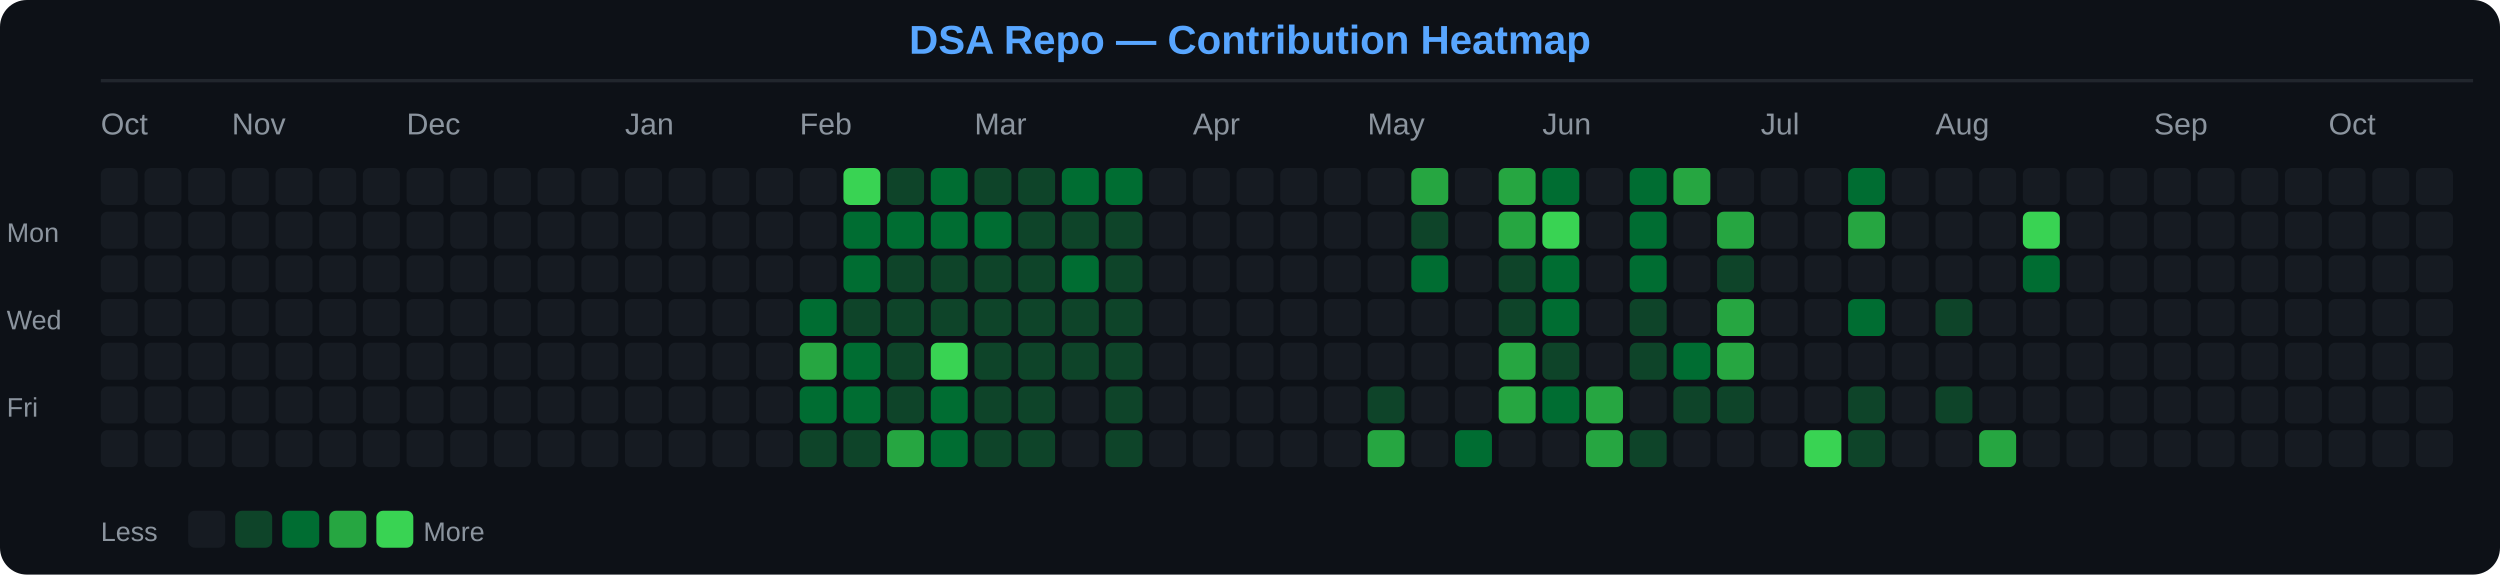
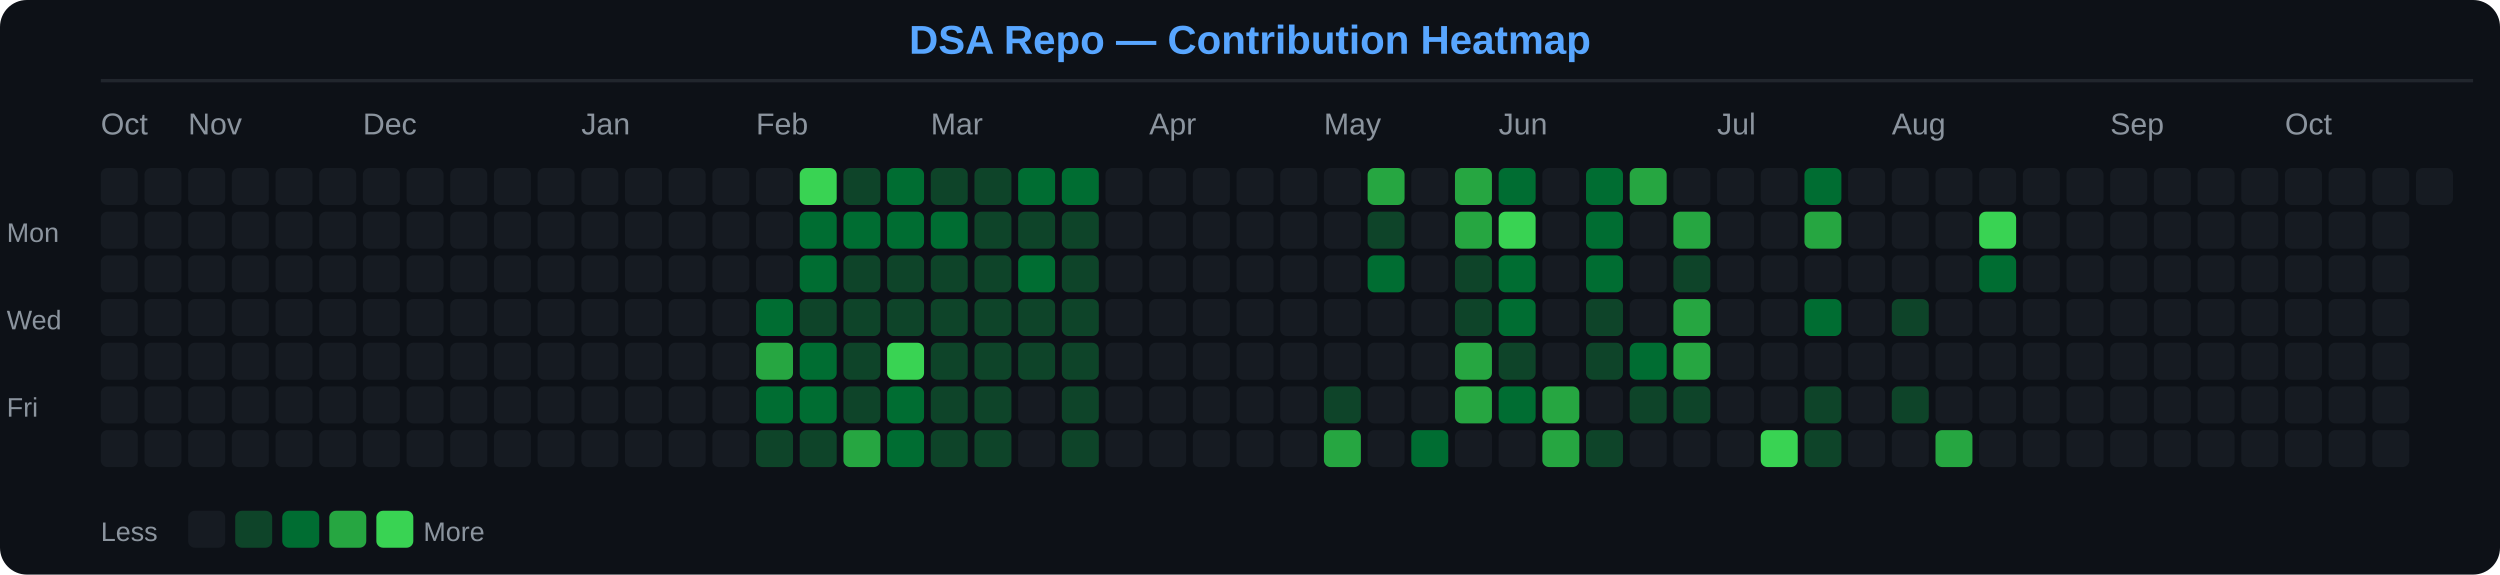
<svg xmlns="http://www.w3.org/2000/svg" width="744" height="171" viewBox="0 0 744 171">
  <rect width="744" height="171" fill="#0d1117" rx="8" />
  <text x="372" y="16" fill="#58a6ff" font-family="Arial,sans-serif" font-size="12" text-anchor="middle" font-weight="bold">DSA Repo — Contribution Heatmap</text>
  <line x1="30" y1="24" x2="736" y2="24" stroke="#21262d" stroke-width="1" />
  <text x="2" y="72" fill="#8b949e" font-family="Arial,sans-serif" font-size="8">Mon</text>
  <text x="2" y="98" fill="#8b949e" font-family="Arial,sans-serif" font-size="8">Wed</text>
  <text x="2" y="124" fill="#8b949e" font-family="Arial,sans-serif" font-size="8">Fri</text>
  <text x="30" y="40" fill="#8b949e" font-family="Arial,sans-serif" font-size="9">Oct</text>
  <rect x="30" y="50" width="11" height="11" rx="2" fill="#161b22" />
  <rect x="30" y="63" width="11" height="11" rx="2" fill="#161b22" />
  <rect x="30" y="76" width="11" height="11" rx="2" fill="#161b22" />
  <rect x="30" y="89" width="11" height="11" rx="2" fill="#161b22" />
  <rect x="30" y="102" width="11" height="11" rx="2" fill="#161b22" />
  <rect x="30" y="115" width="11" height="11" rx="2" fill="#161b22" />
  <rect x="30" y="128" width="11" height="11" rx="2" fill="#161b22" />
  <rect x="43" y="50" width="11" height="11" rx="2" fill="#161b22" />
  <rect x="43" y="63" width="11" height="11" rx="2" fill="#161b22" />
  <rect x="43" y="76" width="11" height="11" rx="2" fill="#161b22" />
  <rect x="43" y="89" width="11" height="11" rx="2" fill="#161b22" />
  <rect x="43" y="102" width="11" height="11" rx="2" fill="#161b22" />
  <rect x="43" y="115" width="11" height="11" rx="2" fill="#161b22" />
  <rect x="43" y="128" width="11" height="11" rx="2" fill="#161b22" />
+   <text x="56" y="40" fill="#8b949e" font-family="Arial,sans-serif" font-size="9">Nov</text>
  <rect x="56" y="50" width="11" height="11" rx="2" fill="#161b22" />
  <rect x="56" y="63" width="11" height="11" rx="2" fill="#161b22" />
  <rect x="56" y="76" width="11" height="11" rx="2" fill="#161b22" />
  <rect x="56" y="89" width="11" height="11" rx="2" fill="#161b22" />
  <rect x="56" y="102" width="11" height="11" rx="2" fill="#161b22" />
  <rect x="56" y="115" width="11" height="11" rx="2" fill="#161b22" />
  <rect x="56" y="128" width="11" height="11" rx="2" fill="#161b22" />
-   <text x="69" y="40" fill="#8b949e" font-family="Arial,sans-serif" font-size="9">Nov</text>
  <rect x="69" y="50" width="11" height="11" rx="2" fill="#161b22" />
  <rect x="69" y="63" width="11" height="11" rx="2" fill="#161b22" />
  <rect x="69" y="76" width="11" height="11" rx="2" fill="#161b22" />
  <rect x="69" y="89" width="11" height="11" rx="2" fill="#161b22" />
  <rect x="69" y="102" width="11" height="11" rx="2" fill="#161b22" />
  <rect x="69" y="115" width="11" height="11" rx="2" fill="#161b22" />
  <rect x="69" y="128" width="11" height="11" rx="2" fill="#161b22" />
  <rect x="82" y="50" width="11" height="11" rx="2" fill="#161b22" />
  <rect x="82" y="63" width="11" height="11" rx="2" fill="#161b22" />
  <rect x="82" y="76" width="11" height="11" rx="2" fill="#161b22" />
  <rect x="82" y="89" width="11" height="11" rx="2" fill="#161b22" />
  <rect x="82" y="102" width="11" height="11" rx="2" fill="#161b22" />
  <rect x="82" y="115" width="11" height="11" rx="2" fill="#161b22" />
  <rect x="82" y="128" width="11" height="11" rx="2" fill="#161b22" />
  <rect x="95" y="50" width="11" height="11" rx="2" fill="#161b22" />
  <rect x="95" y="63" width="11" height="11" rx="2" fill="#161b22" />
  <rect x="95" y="76" width="11" height="11" rx="2" fill="#161b22" />
  <rect x="95" y="89" width="11" height="11" rx="2" fill="#161b22" />
  <rect x="95" y="102" width="11" height="11" rx="2" fill="#161b22" />
  <rect x="95" y="115" width="11" height="11" rx="2" fill="#161b22" />
  <rect x="95" y="128" width="11" height="11" rx="2" fill="#161b22" />
+   <text x="108" y="40" fill="#8b949e" font-family="Arial,sans-serif" font-size="9">Dec</text>
  <rect x="108" y="50" width="11" height="11" rx="2" fill="#161b22" />
  <rect x="108" y="63" width="11" height="11" rx="2" fill="#161b22" />
  <rect x="108" y="76" width="11" height="11" rx="2" fill="#161b22" />
  <rect x="108" y="89" width="11" height="11" rx="2" fill="#161b22" />
  <rect x="108" y="102" width="11" height="11" rx="2" fill="#161b22" />
  <rect x="108" y="115" width="11" height="11" rx="2" fill="#161b22" />
  <rect x="108" y="128" width="11" height="11" rx="2" fill="#161b22" />
-   <text x="121" y="40" fill="#8b949e" font-family="Arial,sans-serif" font-size="9">Dec</text>
  <rect x="121" y="50" width="11" height="11" rx="2" fill="#161b22" />
  <rect x="121" y="63" width="11" height="11" rx="2" fill="#161b22" />
  <rect x="121" y="76" width="11" height="11" rx="2" fill="#161b22" />
  <rect x="121" y="89" width="11" height="11" rx="2" fill="#161b22" />
  <rect x="121" y="102" width="11" height="11" rx="2" fill="#161b22" />
  <rect x="121" y="115" width="11" height="11" rx="2" fill="#161b22" />
  <rect x="121" y="128" width="11" height="11" rx="2" fill="#161b22" />
  <rect x="134" y="50" width="11" height="11" rx="2" fill="#161b22" />
  <rect x="134" y="63" width="11" height="11" rx="2" fill="#161b22" />
  <rect x="134" y="76" width="11" height="11" rx="2" fill="#161b22" />
  <rect x="134" y="89" width="11" height="11" rx="2" fill="#161b22" />
  <rect x="134" y="102" width="11" height="11" rx="2" fill="#161b22" />
  <rect x="134" y="115" width="11" height="11" rx="2" fill="#161b22" />
  <rect x="134" y="128" width="11" height="11" rx="2" fill="#161b22" />
  <rect x="147" y="50" width="11" height="11" rx="2" fill="#161b22" />
  <rect x="147" y="63" width="11" height="11" rx="2" fill="#161b22" />
  <rect x="147" y="76" width="11" height="11" rx="2" fill="#161b22" />
  <rect x="147" y="89" width="11" height="11" rx="2" fill="#161b22" />
  <rect x="147" y="102" width="11" height="11" rx="2" fill="#161b22" />
  <rect x="147" y="115" width="11" height="11" rx="2" fill="#161b22" />
  <rect x="147" y="128" width="11" height="11" rx="2" fill="#161b22" />
  <rect x="160" y="50" width="11" height="11" rx="2" fill="#161b22" />
  <rect x="160" y="63" width="11" height="11" rx="2" fill="#161b22" />
  <rect x="160" y="76" width="11" height="11" rx="2" fill="#161b22" />
  <rect x="160" y="89" width="11" height="11" rx="2" fill="#161b22" />
  <rect x="160" y="102" width="11" height="11" rx="2" fill="#161b22" />
  <rect x="160" y="115" width="11" height="11" rx="2" fill="#161b22" />
  <rect x="160" y="128" width="11" height="11" rx="2" fill="#161b22" />
+   <text x="173" y="40" fill="#8b949e" font-family="Arial,sans-serif" font-size="9">Jan</text>
  <rect x="173" y="50" width="11" height="11" rx="2" fill="#161b22" />
  <rect x="173" y="63" width="11" height="11" rx="2" fill="#161b22" />
  <rect x="173" y="76" width="11" height="11" rx="2" fill="#161b22" />
  <rect x="173" y="89" width="11" height="11" rx="2" fill="#161b22" />
  <rect x="173" y="102" width="11" height="11" rx="2" fill="#161b22" />
  <rect x="173" y="115" width="11" height="11" rx="2" fill="#161b22" />
  <rect x="173" y="128" width="11" height="11" rx="2" fill="#161b22" />
-   <text x="186" y="40" fill="#8b949e" font-family="Arial,sans-serif" font-size="9">Jan</text>
  <rect x="186" y="50" width="11" height="11" rx="2" fill="#161b22" />
  <rect x="186" y="63" width="11" height="11" rx="2" fill="#161b22" />
  <rect x="186" y="76" width="11" height="11" rx="2" fill="#161b22" />
  <rect x="186" y="89" width="11" height="11" rx="2" fill="#161b22" />
  <rect x="186" y="102" width="11" height="11" rx="2" fill="#161b22" />
  <rect x="186" y="115" width="11" height="11" rx="2" fill="#161b22" />
  <rect x="186" y="128" width="11" height="11" rx="2" fill="#161b22" />
  <rect x="199" y="50" width="11" height="11" rx="2" fill="#161b22" />
  <rect x="199" y="63" width="11" height="11" rx="2" fill="#161b22" />
  <rect x="199" y="76" width="11" height="11" rx="2" fill="#161b22" />
  <rect x="199" y="89" width="11" height="11" rx="2" fill="#161b22" />
  <rect x="199" y="102" width="11" height="11" rx="2" fill="#161b22" />
  <rect x="199" y="115" width="11" height="11" rx="2" fill="#161b22" />
  <rect x="199" y="128" width="11" height="11" rx="2" fill="#161b22" />
  <rect x="212" y="50" width="11" height="11" rx="2" fill="#161b22" />
  <rect x="212" y="63" width="11" height="11" rx="2" fill="#161b22" />
  <rect x="212" y="76" width="11" height="11" rx="2" fill="#161b22" />
  <rect x="212" y="89" width="11" height="11" rx="2" fill="#161b22" />
  <rect x="212" y="102" width="11" height="11" rx="2" fill="#161b22" />
  <rect x="212" y="115" width="11" height="11" rx="2" fill="#161b22" />
  <rect x="212" y="128" width="11" height="11" rx="2" fill="#161b22" />
+   <text x="225" y="40" fill="#8b949e" font-family="Arial,sans-serif" font-size="9">Feb</text>
  <rect x="225" y="50" width="11" height="11" rx="2" fill="#161b22" />
  <rect x="225" y="63" width="11" height="11" rx="2" fill="#161b22" />
  <rect x="225" y="76" width="11" height="11" rx="2" fill="#161b22" />
-   <rect x="225" y="89" width="11" height="11" rx="2" fill="#161b22" />
-   <rect x="225" y="102" width="11" height="11" rx="2" fill="#161b22" />
-   <rect x="225" y="115" width="11" height="11" rx="2" fill="#161b22" />
-   <rect x="225" y="128" width="11" height="11" rx="2" fill="#161b22" />
-   <text x="238" y="40" fill="#8b949e" font-family="Arial,sans-serif" font-size="9">Feb</text>
-   <rect x="238" y="50" width="11" height="11" rx="2" fill="#161b22" />
-   <rect x="238" y="63" width="11" height="11" rx="2" fill="#161b22" />
-   <rect x="238" y="76" width="11" height="11" rx="2" fill="#161b22" />
-   <rect x="238" y="89" width="11" height="11" rx="2" fill="#006d32" />
-   <rect x="238" y="102" width="11" height="11" rx="2" fill="#26a641" />
+   <rect x="225" y="89" width="11" height="11" rx="2" fill="#006d32" />
+   <rect x="225" y="102" width="11" height="11" rx="2" fill="#26a641" />
+   <rect x="225" y="115" width="11" height="11" rx="2" fill="#006d32" />
+   <rect x="225" y="128" width="11" height="11" rx="2" fill="#0e4429" />
+   <rect x="238" y="50" width="11" height="11" rx="2" fill="#39d353" />
+   <rect x="238" y="63" width="11" height="11" rx="2" fill="#006d32" />
+   <rect x="238" y="76" width="11" height="11" rx="2" fill="#006d32" />
+   <rect x="238" y="89" width="11" height="11" rx="2" fill="#0e4429" />
+   <rect x="238" y="102" width="11" height="11" rx="2" fill="#006d32" />
  <rect x="238" y="115" width="11" height="11" rx="2" fill="#006d32" />
  <rect x="238" y="128" width="11" height="11" rx="2" fill="#0e4429" />
-   <rect x="251" y="50" width="11" height="11" rx="2" fill="#39d353" />
+   <rect x="251" y="50" width="11" height="11" rx="2" fill="#0e4429" />
  <rect x="251" y="63" width="11" height="11" rx="2" fill="#006d32" />
-   <rect x="251" y="76" width="11" height="11" rx="2" fill="#006d32" />
+   <rect x="251" y="76" width="11" height="11" rx="2" fill="#0e4429" />
  <rect x="251" y="89" width="11" height="11" rx="2" fill="#0e4429" />
-   <rect x="251" y="102" width="11" height="11" rx="2" fill="#006d32" />
-   <rect x="251" y="115" width="11" height="11" rx="2" fill="#006d32" />
-   <rect x="251" y="128" width="11" height="11" rx="2" fill="#0e4429" />
-   <rect x="264" y="50" width="11" height="11" rx="2" fill="#0e4429" />
+   <rect x="251" y="102" width="11" height="11" rx="2" fill="#0e4429" />
+   <rect x="251" y="115" width="11" height="11" rx="2" fill="#0e4429" />
+   <rect x="251" y="128" width="11" height="11" rx="2" fill="#26a641" />
+   <rect x="264" y="50" width="11" height="11" rx="2" fill="#006d32" />
  <rect x="264" y="63" width="11" height="11" rx="2" fill="#006d32" />
  <rect x="264" y="76" width="11" height="11" rx="2" fill="#0e4429" />
  <rect x="264" y="89" width="11" height="11" rx="2" fill="#0e4429" />
-   <rect x="264" y="102" width="11" height="11" rx="2" fill="#0e4429" />
-   <rect x="264" y="115" width="11" height="11" rx="2" fill="#0e4429" />
-   <rect x="264" y="128" width="11" height="11" rx="2" fill="#26a641" />
-   <rect x="277" y="50" width="11" height="11" rx="2" fill="#006d32" />
+   <rect x="264" y="102" width="11" height="11" rx="2" fill="#39d353" />
+   <rect x="264" y="115" width="11" height="11" rx="2" fill="#006d32" />
+   <rect x="264" y="128" width="11" height="11" rx="2" fill="#006d32" />
+   <text x="277" y="40" fill="#8b949e" font-family="Arial,sans-serif" font-size="9">Mar</text>
+   <rect x="277" y="50" width="11" height="11" rx="2" fill="#0e4429" />
  <rect x="277" y="63" width="11" height="11" rx="2" fill="#006d32" />
  <rect x="277" y="76" width="11" height="11" rx="2" fill="#0e4429" />
  <rect x="277" y="89" width="11" height="11" rx="2" fill="#0e4429" />
-   <rect x="277" y="102" width="11" height="11" rx="2" fill="#39d353" />
-   <rect x="277" y="115" width="11" height="11" rx="2" fill="#006d32" />
-   <rect x="277" y="128" width="11" height="11" rx="2" fill="#006d32" />
-   <text x="290" y="40" fill="#8b949e" font-family="Arial,sans-serif" font-size="9">Mar</text>
+   <rect x="277" y="102" width="11" height="11" rx="2" fill="#0e4429" />
+   <rect x="277" y="115" width="11" height="11" rx="2" fill="#0e4429" />
+   <rect x="277" y="128" width="11" height="11" rx="2" fill="#0e4429" />
  <rect x="290" y="50" width="11" height="11" rx="2" fill="#0e4429" />
-   <rect x="290" y="63" width="11" height="11" rx="2" fill="#006d32" />
+   <rect x="290" y="63" width="11" height="11" rx="2" fill="#0e4429" />
  <rect x="290" y="76" width="11" height="11" rx="2" fill="#0e4429" />
  <rect x="290" y="89" width="11" height="11" rx="2" fill="#0e4429" />
  <rect x="290" y="102" width="11" height="11" rx="2" fill="#0e4429" />
  <rect x="290" y="115" width="11" height="11" rx="2" fill="#0e4429" />
  <rect x="290" y="128" width="11" height="11" rx="2" fill="#0e4429" />
-   <rect x="303" y="50" width="11" height="11" rx="2" fill="#0e4429" />
+   <rect x="303" y="50" width="11" height="11" rx="2" fill="#006d32" />
  <rect x="303" y="63" width="11" height="11" rx="2" fill="#0e4429" />
-   <rect x="303" y="76" width="11" height="11" rx="2" fill="#0e4429" />
+   <rect x="303" y="76" width="11" height="11" rx="2" fill="#006d32" />
  <rect x="303" y="89" width="11" height="11" rx="2" fill="#0e4429" />
  <rect x="303" y="102" width="11" height="11" rx="2" fill="#0e4429" />
-   <rect x="303" y="115" width="11" height="11" rx="2" fill="#0e4429" />
-   <rect x="303" y="128" width="11" height="11" rx="2" fill="#0e4429" />
+   <rect x="303" y="115" width="11" height="11" rx="2" fill="#161b22" />
+   <rect x="303" y="128" width="11" height="11" rx="2" fill="#161b22" />
  <rect x="316" y="50" width="11" height="11" rx="2" fill="#006d32" />
  <rect x="316" y="63" width="11" height="11" rx="2" fill="#0e4429" />
-   <rect x="316" y="76" width="11" height="11" rx="2" fill="#006d32" />
+   <rect x="316" y="76" width="11" height="11" rx="2" fill="#0e4429" />
  <rect x="316" y="89" width="11" height="11" rx="2" fill="#0e4429" />
  <rect x="316" y="102" width="11" height="11" rx="2" fill="#0e4429" />
-   <rect x="316" y="115" width="11" height="11" rx="2" fill="#161b22" />
-   <rect x="316" y="128" width="11" height="11" rx="2" fill="#161b22" />
-   <rect x="329" y="50" width="11" height="11" rx="2" fill="#006d32" />
-   <rect x="329" y="63" width="11" height="11" rx="2" fill="#0e4429" />
-   <rect x="329" y="76" width="11" height="11" rx="2" fill="#0e4429" />
-   <rect x="329" y="89" width="11" height="11" rx="2" fill="#0e4429" />
-   <rect x="329" y="102" width="11" height="11" rx="2" fill="#0e4429" />
-   <rect x="329" y="115" width="11" height="11" rx="2" fill="#0e4429" />
-   <rect x="329" y="128" width="11" height="11" rx="2" fill="#0e4429" />
+   <rect x="316" y="115" width="11" height="11" rx="2" fill="#0e4429" />
+   <rect x="316" y="128" width="11" height="11" rx="2" fill="#0e4429" />
+   <rect x="329" y="50" width="11" height="11" rx="2" fill="#161b22" />
+   <rect x="329" y="63" width="11" height="11" rx="2" fill="#161b22" />
+   <rect x="329" y="76" width="11" height="11" rx="2" fill="#161b22" />
+   <rect x="329" y="89" width="11" height="11" rx="2" fill="#161b22" />
+   <rect x="329" y="102" width="11" height="11" rx="2" fill="#161b22" />
+   <rect x="329" y="115" width="11" height="11" rx="2" fill="#161b22" />
+   <rect x="329" y="128" width="11" height="11" rx="2" fill="#161b22" />
+   <text x="342" y="40" fill="#8b949e" font-family="Arial,sans-serif" font-size="9">Apr</text>
  <rect x="342" y="50" width="11" height="11" rx="2" fill="#161b22" />
  <rect x="342" y="63" width="11" height="11" rx="2" fill="#161b22" />
  <rect x="342" y="76" width="11" height="11" rx="2" fill="#161b22" />
  <rect x="342" y="89" width="11" height="11" rx="2" fill="#161b22" />
  <rect x="342" y="102" width="11" height="11" rx="2" fill="#161b22" />
  <rect x="342" y="115" width="11" height="11" rx="2" fill="#161b22" />
  <rect x="342" y="128" width="11" height="11" rx="2" fill="#161b22" />
-   <text x="355" y="40" fill="#8b949e" font-family="Arial,sans-serif" font-size="9">Apr</text>
  <rect x="355" y="50" width="11" height="11" rx="2" fill="#161b22" />
  <rect x="355" y="63" width="11" height="11" rx="2" fill="#161b22" />
  <rect x="355" y="76" width="11" height="11" rx="2" fill="#161b22" />
  <rect x="355" y="89" width="11" height="11" rx="2" fill="#161b22" />
  <rect x="355" y="102" width="11" height="11" rx="2" fill="#161b22" />
  <rect x="355" y="115" width="11" height="11" rx="2" fill="#161b22" />
  <rect x="355" y="128" width="11" height="11" rx="2" fill="#161b22" />
  <rect x="368" y="50" width="11" height="11" rx="2" fill="#161b22" />
  <rect x="368" y="63" width="11" height="11" rx="2" fill="#161b22" />
  <rect x="368" y="76" width="11" height="11" rx="2" fill="#161b22" />
  <rect x="368" y="89" width="11" height="11" rx="2" fill="#161b22" />
  <rect x="368" y="102" width="11" height="11" rx="2" fill="#161b22" />
  <rect x="368" y="115" width="11" height="11" rx="2" fill="#161b22" />
  <rect x="368" y="128" width="11" height="11" rx="2" fill="#161b22" />
  <rect x="381" y="50" width="11" height="11" rx="2" fill="#161b22" />
  <rect x="381" y="63" width="11" height="11" rx="2" fill="#161b22" />
  <rect x="381" y="76" width="11" height="11" rx="2" fill="#161b22" />
  <rect x="381" y="89" width="11" height="11" rx="2" fill="#161b22" />
  <rect x="381" y="102" width="11" height="11" rx="2" fill="#161b22" />
  <rect x="381" y="115" width="11" height="11" rx="2" fill="#161b22" />
  <rect x="381" y="128" width="11" height="11" rx="2" fill="#161b22" />
+   <text x="394" y="40" fill="#8b949e" font-family="Arial,sans-serif" font-size="9">May</text>
  <rect x="394" y="50" width="11" height="11" rx="2" fill="#161b22" />
  <rect x="394" y="63" width="11" height="11" rx="2" fill="#161b22" />
  <rect x="394" y="76" width="11" height="11" rx="2" fill="#161b22" />
  <rect x="394" y="89" width="11" height="11" rx="2" fill="#161b22" />
  <rect x="394" y="102" width="11" height="11" rx="2" fill="#161b22" />
-   <rect x="394" y="115" width="11" height="11" rx="2" fill="#161b22" />
-   <rect x="394" y="128" width="11" height="11" rx="2" fill="#161b22" />
-   <text x="407" y="40" fill="#8b949e" font-family="Arial,sans-serif" font-size="9">May</text>
-   <rect x="407" y="50" width="11" height="11" rx="2" fill="#161b22" />
-   <rect x="407" y="63" width="11" height="11" rx="2" fill="#161b22" />
-   <rect x="407" y="76" width="11" height="11" rx="2" fill="#161b22" />
+   <rect x="394" y="115" width="11" height="11" rx="2" fill="#0e4429" />
+   <rect x="394" y="128" width="11" height="11" rx="2" fill="#26a641" />
+   <rect x="407" y="50" width="11" height="11" rx="2" fill="#26a641" />
+   <rect x="407" y="63" width="11" height="11" rx="2" fill="#0e4429" />
+   <rect x="407" y="76" width="11" height="11" rx="2" fill="#006d32" />
  <rect x="407" y="89" width="11" height="11" rx="2" fill="#161b22" />
  <rect x="407" y="102" width="11" height="11" rx="2" fill="#161b22" />
-   <rect x="407" y="115" width="11" height="11" rx="2" fill="#0e4429" />
-   <rect x="407" y="128" width="11" height="11" rx="2" fill="#26a641" />
-   <rect x="420" y="50" width="11" height="11" rx="2" fill="#26a641" />
-   <rect x="420" y="63" width="11" height="11" rx="2" fill="#0e4429" />
-   <rect x="420" y="76" width="11" height="11" rx="2" fill="#006d32" />
+   <rect x="407" y="115" width="11" height="11" rx="2" fill="#161b22" />
+   <rect x="407" y="128" width="11" height="11" rx="2" fill="#161b22" />
+   <rect x="420" y="50" width="11" height="11" rx="2" fill="#161b22" />
+   <rect x="420" y="63" width="11" height="11" rx="2" fill="#161b22" />
+   <rect x="420" y="76" width="11" height="11" rx="2" fill="#161b22" />
  <rect x="420" y="89" width="11" height="11" rx="2" fill="#161b22" />
  <rect x="420" y="102" width="11" height="11" rx="2" fill="#161b22" />
  <rect x="420" y="115" width="11" height="11" rx="2" fill="#161b22" />
-   <rect x="420" y="128" width="11" height="11" rx="2" fill="#161b22" />
-   <rect x="433" y="50" width="11" height="11" rx="2" fill="#161b22" />
-   <rect x="433" y="63" width="11" height="11" rx="2" fill="#161b22" />
-   <rect x="433" y="76" width="11" height="11" rx="2" fill="#161b22" />
-   <rect x="433" y="89" width="11" height="11" rx="2" fill="#161b22" />
-   <rect x="433" y="102" width="11" height="11" rx="2" fill="#161b22" />
-   <rect x="433" y="115" width="11" height="11" rx="2" fill="#161b22" />
-   <rect x="433" y="128" width="11" height="11" rx="2" fill="#006d32" />
-   <rect x="446" y="50" width="11" height="11" rx="2" fill="#26a641" />
-   <rect x="446" y="63" width="11" height="11" rx="2" fill="#26a641" />
-   <rect x="446" y="76" width="11" height="11" rx="2" fill="#0e4429" />
-   <rect x="446" y="89" width="11" height="11" rx="2" fill="#0e4429" />
-   <rect x="446" y="102" width="11" height="11" rx="2" fill="#26a641" />
-   <rect x="446" y="115" width="11" height="11" rx="2" fill="#26a641" />
+   <rect x="420" y="128" width="11" height="11" rx="2" fill="#006d32" />
+   <rect x="433" y="50" width="11" height="11" rx="2" fill="#26a641" />
+   <rect x="433" y="63" width="11" height="11" rx="2" fill="#26a641" />
+   <rect x="433" y="76" width="11" height="11" rx="2" fill="#0e4429" />
+   <rect x="433" y="89" width="11" height="11" rx="2" fill="#0e4429" />
+   <rect x="433" y="102" width="11" height="11" rx="2" fill="#26a641" />
+   <rect x="433" y="115" width="11" height="11" rx="2" fill="#26a641" />
+   <rect x="433" y="128" width="11" height="11" rx="2" fill="#161b22" />
+   <text x="446" y="40" fill="#8b949e" font-family="Arial,sans-serif" font-size="9">Jun</text>
+   <rect x="446" y="50" width="11" height="11" rx="2" fill="#006d32" />
+   <rect x="446" y="63" width="11" height="11" rx="2" fill="#39d353" />
+   <rect x="446" y="76" width="11" height="11" rx="2" fill="#006d32" />
+   <rect x="446" y="89" width="11" height="11" rx="2" fill="#006d32" />
+   <rect x="446" y="102" width="11" height="11" rx="2" fill="#0e4429" />
+   <rect x="446" y="115" width="11" height="11" rx="2" fill="#006d32" />
  <rect x="446" y="128" width="11" height="11" rx="2" fill="#161b22" />
-   <text x="459" y="40" fill="#8b949e" font-family="Arial,sans-serif" font-size="9">Jun</text>
-   <rect x="459" y="50" width="11" height="11" rx="2" fill="#006d32" />
-   <rect x="459" y="63" width="11" height="11" rx="2" fill="#39d353" />
-   <rect x="459" y="76" width="11" height="11" rx="2" fill="#006d32" />
-   <rect x="459" y="89" width="11" height="11" rx="2" fill="#006d32" />
-   <rect x="459" y="102" width="11" height="11" rx="2" fill="#0e4429" />
-   <rect x="459" y="115" width="11" height="11" rx="2" fill="#006d32" />
-   <rect x="459" y="128" width="11" height="11" rx="2" fill="#161b22" />
-   <rect x="472" y="50" width="11" height="11" rx="2" fill="#161b22" />
-   <rect x="472" y="63" width="11" height="11" rx="2" fill="#161b22" />
-   <rect x="472" y="76" width="11" height="11" rx="2" fill="#161b22" />
-   <rect x="472" y="89" width="11" height="11" rx="2" fill="#161b22" />
-   <rect x="472" y="102" width="11" height="11" rx="2" fill="#161b22" />
-   <rect x="472" y="115" width="11" height="11" rx="2" fill="#26a641" />
-   <rect x="472" y="128" width="11" height="11" rx="2" fill="#26a641" />
-   <rect x="485" y="50" width="11" height="11" rx="2" fill="#006d32" />
-   <rect x="485" y="63" width="11" height="11" rx="2" fill="#006d32" />
-   <rect x="485" y="76" width="11" height="11" rx="2" fill="#006d32" />
-   <rect x="485" y="89" width="11" height="11" rx="2" fill="#0e4429" />
-   <rect x="485" y="102" width="11" height="11" rx="2" fill="#0e4429" />
-   <rect x="485" y="115" width="11" height="11" rx="2" fill="#161b22" />
-   <rect x="485" y="128" width="11" height="11" rx="2" fill="#0e4429" />
-   <rect x="498" y="50" width="11" height="11" rx="2" fill="#26a641" />
-   <rect x="498" y="63" width="11" height="11" rx="2" fill="#161b22" />
-   <rect x="498" y="76" width="11" height="11" rx="2" fill="#161b22" />
-   <rect x="498" y="89" width="11" height="11" rx="2" fill="#161b22" />
-   <rect x="498" y="102" width="11" height="11" rx="2" fill="#006d32" />
+   <rect x="459" y="50" width="11" height="11" rx="2" fill="#161b22" />
+   <rect x="459" y="63" width="11" height="11" rx="2" fill="#161b22" />
+   <rect x="459" y="76" width="11" height="11" rx="2" fill="#161b22" />
+   <rect x="459" y="89" width="11" height="11" rx="2" fill="#161b22" />
+   <rect x="459" y="102" width="11" height="11" rx="2" fill="#161b22" />
+   <rect x="459" y="115" width="11" height="11" rx="2" fill="#26a641" />
+   <rect x="459" y="128" width="11" height="11" rx="2" fill="#26a641" />
+   <rect x="472" y="50" width="11" height="11" rx="2" fill="#006d32" />
+   <rect x="472" y="63" width="11" height="11" rx="2" fill="#006d32" />
+   <rect x="472" y="76" width="11" height="11" rx="2" fill="#006d32" />
+   <rect x="472" y="89" width="11" height="11" rx="2" fill="#0e4429" />
+   <rect x="472" y="102" width="11" height="11" rx="2" fill="#0e4429" />
+   <rect x="472" y="115" width="11" height="11" rx="2" fill="#161b22" />
+   <rect x="472" y="128" width="11" height="11" rx="2" fill="#0e4429" />
+   <rect x="485" y="50" width="11" height="11" rx="2" fill="#26a641" />
+   <rect x="485" y="63" width="11" height="11" rx="2" fill="#161b22" />
+   <rect x="485" y="76" width="11" height="11" rx="2" fill="#161b22" />
+   <rect x="485" y="89" width="11" height="11" rx="2" fill="#161b22" />
+   <rect x="485" y="102" width="11" height="11" rx="2" fill="#006d32" />
+   <rect x="485" y="115" width="11" height="11" rx="2" fill="#0e4429" />
+   <rect x="485" y="128" width="11" height="11" rx="2" fill="#161b22" />
+   <rect x="498" y="50" width="11" height="11" rx="2" fill="#161b22" />
+   <rect x="498" y="63" width="11" height="11" rx="2" fill="#26a641" />
+   <rect x="498" y="76" width="11" height="11" rx="2" fill="#0e4429" />
+   <rect x="498" y="89" width="11" height="11" rx="2" fill="#26a641" />
+   <rect x="498" y="102" width="11" height="11" rx="2" fill="#26a641" />
  <rect x="498" y="115" width="11" height="11" rx="2" fill="#0e4429" />
  <rect x="498" y="128" width="11" height="11" rx="2" fill="#161b22" />
+   <text x="511" y="40" fill="#8b949e" font-family="Arial,sans-serif" font-size="9">Jul</text>
  <rect x="511" y="50" width="11" height="11" rx="2" fill="#161b22" />
-   <rect x="511" y="63" width="11" height="11" rx="2" fill="#26a641" />
-   <rect x="511" y="76" width="11" height="11" rx="2" fill="#0e4429" />
-   <rect x="511" y="89" width="11" height="11" rx="2" fill="#26a641" />
-   <rect x="511" y="102" width="11" height="11" rx="2" fill="#26a641" />
-   <rect x="511" y="115" width="11" height="11" rx="2" fill="#0e4429" />
+   <rect x="511" y="63" width="11" height="11" rx="2" fill="#161b22" />
+   <rect x="511" y="76" width="11" height="11" rx="2" fill="#161b22" />
+   <rect x="511" y="89" width="11" height="11" rx="2" fill="#161b22" />
+   <rect x="511" y="102" width="11" height="11" rx="2" fill="#161b22" />
+   <rect x="511" y="115" width="11" height="11" rx="2" fill="#161b22" />
  <rect x="511" y="128" width="11" height="11" rx="2" fill="#161b22" />
-   <text x="524" y="40" fill="#8b949e" font-family="Arial,sans-serif" font-size="9">Jul</text>
  <rect x="524" y="50" width="11" height="11" rx="2" fill="#161b22" />
  <rect x="524" y="63" width="11" height="11" rx="2" fill="#161b22" />
  <rect x="524" y="76" width="11" height="11" rx="2" fill="#161b22" />
  <rect x="524" y="89" width="11" height="11" rx="2" fill="#161b22" />
  <rect x="524" y="102" width="11" height="11" rx="2" fill="#161b22" />
  <rect x="524" y="115" width="11" height="11" rx="2" fill="#161b22" />
-   <rect x="524" y="128" width="11" height="11" rx="2" fill="#161b22" />
-   <rect x="537" y="50" width="11" height="11" rx="2" fill="#161b22" />
-   <rect x="537" y="63" width="11" height="11" rx="2" fill="#161b22" />
+   <rect x="524" y="128" width="11" height="11" rx="2" fill="#39d353" />
+   <rect x="537" y="50" width="11" height="11" rx="2" fill="#006d32" />
+   <rect x="537" y="63" width="11" height="11" rx="2" fill="#26a641" />
  <rect x="537" y="76" width="11" height="11" rx="2" fill="#161b22" />
-   <rect x="537" y="89" width="11" height="11" rx="2" fill="#161b22" />
+   <rect x="537" y="89" width="11" height="11" rx="2" fill="#006d32" />
  <rect x="537" y="102" width="11" height="11" rx="2" fill="#161b22" />
-   <rect x="537" y="115" width="11" height="11" rx="2" fill="#161b22" />
-   <rect x="537" y="128" width="11" height="11" rx="2" fill="#39d353" />
-   <rect x="550" y="50" width="11" height="11" rx="2" fill="#006d32" />
-   <rect x="550" y="63" width="11" height="11" rx="2" fill="#26a641" />
+   <rect x="537" y="115" width="11" height="11" rx="2" fill="#0e4429" />
+   <rect x="537" y="128" width="11" height="11" rx="2" fill="#0e4429" />
+   <rect x="550" y="50" width="11" height="11" rx="2" fill="#161b22" />
+   <rect x="550" y="63" width="11" height="11" rx="2" fill="#161b22" />
  <rect x="550" y="76" width="11" height="11" rx="2" fill="#161b22" />
-   <rect x="550" y="89" width="11" height="11" rx="2" fill="#006d32" />
+   <rect x="550" y="89" width="11" height="11" rx="2" fill="#161b22" />
  <rect x="550" y="102" width="11" height="11" rx="2" fill="#161b22" />
-   <rect x="550" y="115" width="11" height="11" rx="2" fill="#0e4429" />
-   <rect x="550" y="128" width="11" height="11" rx="2" fill="#0e4429" />
+   <rect x="550" y="115" width="11" height="11" rx="2" fill="#161b22" />
+   <rect x="550" y="128" width="11" height="11" rx="2" fill="#161b22" />
+   <text x="563" y="40" fill="#8b949e" font-family="Arial,sans-serif" font-size="9">Aug</text>
  <rect x="563" y="50" width="11" height="11" rx="2" fill="#161b22" />
  <rect x="563" y="63" width="11" height="11" rx="2" fill="#161b22" />
  <rect x="563" y="76" width="11" height="11" rx="2" fill="#161b22" />
-   <rect x="563" y="89" width="11" height="11" rx="2" fill="#161b22" />
+   <rect x="563" y="89" width="11" height="11" rx="2" fill="#0e4429" />
  <rect x="563" y="102" width="11" height="11" rx="2" fill="#161b22" />
-   <rect x="563" y="115" width="11" height="11" rx="2" fill="#161b22" />
+   <rect x="563" y="115" width="11" height="11" rx="2" fill="#0e4429" />
  <rect x="563" y="128" width="11" height="11" rx="2" fill="#161b22" />
-   <text x="576" y="40" fill="#8b949e" font-family="Arial,sans-serif" font-size="9">Aug</text>
  <rect x="576" y="50" width="11" height="11" rx="2" fill="#161b22" />
  <rect x="576" y="63" width="11" height="11" rx="2" fill="#161b22" />
  <rect x="576" y="76" width="11" height="11" rx="2" fill="#161b22" />
-   <rect x="576" y="89" width="11" height="11" rx="2" fill="#0e4429" />
+   <rect x="576" y="89" width="11" height="11" rx="2" fill="#161b22" />
  <rect x="576" y="102" width="11" height="11" rx="2" fill="#161b22" />
-   <rect x="576" y="115" width="11" height="11" rx="2" fill="#0e4429" />
-   <rect x="576" y="128" width="11" height="11" rx="2" fill="#161b22" />
+   <rect x="576" y="115" width="11" height="11" rx="2" fill="#161b22" />
+   <rect x="576" y="128" width="11" height="11" rx="2" fill="#26a641" />
  <rect x="589" y="50" width="11" height="11" rx="2" fill="#161b22" />
-   <rect x="589" y="63" width="11" height="11" rx="2" fill="#161b22" />
-   <rect x="589" y="76" width="11" height="11" rx="2" fill="#161b22" />
+   <rect x="589" y="63" width="11" height="11" rx="2" fill="#39d353" />
+   <rect x="589" y="76" width="11" height="11" rx="2" fill="#006d32" />
  <rect x="589" y="89" width="11" height="11" rx="2" fill="#161b22" />
  <rect x="589" y="102" width="11" height="11" rx="2" fill="#161b22" />
  <rect x="589" y="115" width="11" height="11" rx="2" fill="#161b22" />
-   <rect x="589" y="128" width="11" height="11" rx="2" fill="#26a641" />
+   <rect x="589" y="128" width="11" height="11" rx="2" fill="#161b22" />
  <rect x="602" y="50" width="11" height="11" rx="2" fill="#161b22" />
-   <rect x="602" y="63" width="11" height="11" rx="2" fill="#39d353" />
-   <rect x="602" y="76" width="11" height="11" rx="2" fill="#006d32" />
+   <rect x="602" y="63" width="11" height="11" rx="2" fill="#161b22" />
+   <rect x="602" y="76" width="11" height="11" rx="2" fill="#161b22" />
  <rect x="602" y="89" width="11" height="11" rx="2" fill="#161b22" />
  <rect x="602" y="102" width="11" height="11" rx="2" fill="#161b22" />
  <rect x="602" y="115" width="11" height="11" rx="2" fill="#161b22" />
  <rect x="602" y="128" width="11" height="11" rx="2" fill="#161b22" />
  <rect x="615" y="50" width="11" height="11" rx="2" fill="#161b22" />
  <rect x="615" y="63" width="11" height="11" rx="2" fill="#161b22" />
  <rect x="615" y="76" width="11" height="11" rx="2" fill="#161b22" />
  <rect x="615" y="89" width="11" height="11" rx="2" fill="#161b22" />
  <rect x="615" y="102" width="11" height="11" rx="2" fill="#161b22" />
  <rect x="615" y="115" width="11" height="11" rx="2" fill="#161b22" />
  <rect x="615" y="128" width="11" height="11" rx="2" fill="#161b22" />
+   <text x="628" y="40" fill="#8b949e" font-family="Arial,sans-serif" font-size="9">Sep</text>
  <rect x="628" y="50" width="11" height="11" rx="2" fill="#161b22" />
  <rect x="628" y="63" width="11" height="11" rx="2" fill="#161b22" />
  <rect x="628" y="76" width="11" height="11" rx="2" fill="#161b22" />
  <rect x="628" y="89" width="11" height="11" rx="2" fill="#161b22" />
  <rect x="628" y="102" width="11" height="11" rx="2" fill="#161b22" />
  <rect x="628" y="115" width="11" height="11" rx="2" fill="#161b22" />
  <rect x="628" y="128" width="11" height="11" rx="2" fill="#161b22" />
-   <text x="641" y="40" fill="#8b949e" font-family="Arial,sans-serif" font-size="9">Sep</text>
  <rect x="641" y="50" width="11" height="11" rx="2" fill="#161b22" />
  <rect x="641" y="63" width="11" height="11" rx="2" fill="#161b22" />
  <rect x="641" y="76" width="11" height="11" rx="2" fill="#161b22" />
  <rect x="641" y="89" width="11" height="11" rx="2" fill="#161b22" />
  <rect x="641" y="102" width="11" height="11" rx="2" fill="#161b22" />
  <rect x="641" y="115" width="11" height="11" rx="2" fill="#161b22" />
  <rect x="641" y="128" width="11" height="11" rx="2" fill="#161b22" />
  <rect x="654" y="50" width="11" height="11" rx="2" fill="#161b22" />
  <rect x="654" y="63" width="11" height="11" rx="2" fill="#161b22" />
  <rect x="654" y="76" width="11" height="11" rx="2" fill="#161b22" />
  <rect x="654" y="89" width="11" height="11" rx="2" fill="#161b22" />
  <rect x="654" y="102" width="11" height="11" rx="2" fill="#161b22" />
  <rect x="654" y="115" width="11" height="11" rx="2" fill="#161b22" />
  <rect x="654" y="128" width="11" height="11" rx="2" fill="#161b22" />
  <rect x="667" y="50" width="11" height="11" rx="2" fill="#161b22" />
  <rect x="667" y="63" width="11" height="11" rx="2" fill="#161b22" />
  <rect x="667" y="76" width="11" height="11" rx="2" fill="#161b22" />
  <rect x="667" y="89" width="11" height="11" rx="2" fill="#161b22" />
  <rect x="667" y="102" width="11" height="11" rx="2" fill="#161b22" />
  <rect x="667" y="115" width="11" height="11" rx="2" fill="#161b22" />
  <rect x="667" y="128" width="11" height="11" rx="2" fill="#161b22" />
+   <text x="680" y="40" fill="#8b949e" font-family="Arial,sans-serif" font-size="9">Oct</text>
  <rect x="680" y="50" width="11" height="11" rx="2" fill="#161b22" />
  <rect x="680" y="63" width="11" height="11" rx="2" fill="#161b22" />
  <rect x="680" y="76" width="11" height="11" rx="2" fill="#161b22" />
  <rect x="680" y="89" width="11" height="11" rx="2" fill="#161b22" />
  <rect x="680" y="102" width="11" height="11" rx="2" fill="#161b22" />
  <rect x="680" y="115" width="11" height="11" rx="2" fill="#161b22" />
  <rect x="680" y="128" width="11" height="11" rx="2" fill="#161b22" />
-   <text x="693" y="40" fill="#8b949e" font-family="Arial,sans-serif" font-size="9">Oct</text>
  <rect x="693" y="50" width="11" height="11" rx="2" fill="#161b22" />
  <rect x="693" y="63" width="11" height="11" rx="2" fill="#161b22" />
  <rect x="693" y="76" width="11" height="11" rx="2" fill="#161b22" />
  <rect x="693" y="89" width="11" height="11" rx="2" fill="#161b22" />
  <rect x="693" y="102" width="11" height="11" rx="2" fill="#161b22" />
  <rect x="693" y="115" width="11" height="11" rx="2" fill="#161b22" />
  <rect x="693" y="128" width="11" height="11" rx="2" fill="#161b22" />
  <rect x="706" y="50" width="11" height="11" rx="2" fill="#161b22" />
  <rect x="706" y="63" width="11" height="11" rx="2" fill="#161b22" />
  <rect x="706" y="76" width="11" height="11" rx="2" fill="#161b22" />
  <rect x="706" y="89" width="11" height="11" rx="2" fill="#161b22" />
  <rect x="706" y="102" width="11" height="11" rx="2" fill="#161b22" />
  <rect x="706" y="115" width="11" height="11" rx="2" fill="#161b22" />
  <rect x="706" y="128" width="11" height="11" rx="2" fill="#161b22" />
  <rect x="719" y="50" width="11" height="11" rx="2" fill="#161b22" />
-   <rect x="719" y="63" width="11" height="11" rx="2" fill="#161b22" />
-   <rect x="719" y="76" width="11" height="11" rx="2" fill="#161b22" />
-   <rect x="719" y="89" width="11" height="11" rx="2" fill="#161b22" />
-   <rect x="719" y="102" width="11" height="11" rx="2" fill="#161b22" />
-   <rect x="719" y="115" width="11" height="11" rx="2" fill="#161b22" />
-   <rect x="719" y="128" width="11" height="11" rx="2" fill="#161b22" />
  <text x="30" y="161" fill="#8b949e" font-family="Arial,sans-serif" font-size="8">Less</text>
  <rect x="56" y="152" width="11" height="11" rx="2" fill="#161b22" />
  <rect x="70" y="152" width="11" height="11" rx="2" fill="#0e4429" />
  <rect x="84" y="152" width="11" height="11" rx="2" fill="#006d32" />
  <rect x="98" y="152" width="11" height="11" rx="2" fill="#26a641" />
  <rect x="112" y="152" width="11" height="11" rx="2" fill="#39d353" />
  <text x="126" y="161" fill="#8b949e" font-family="Arial,sans-serif" font-size="8">More</text>
</svg>
